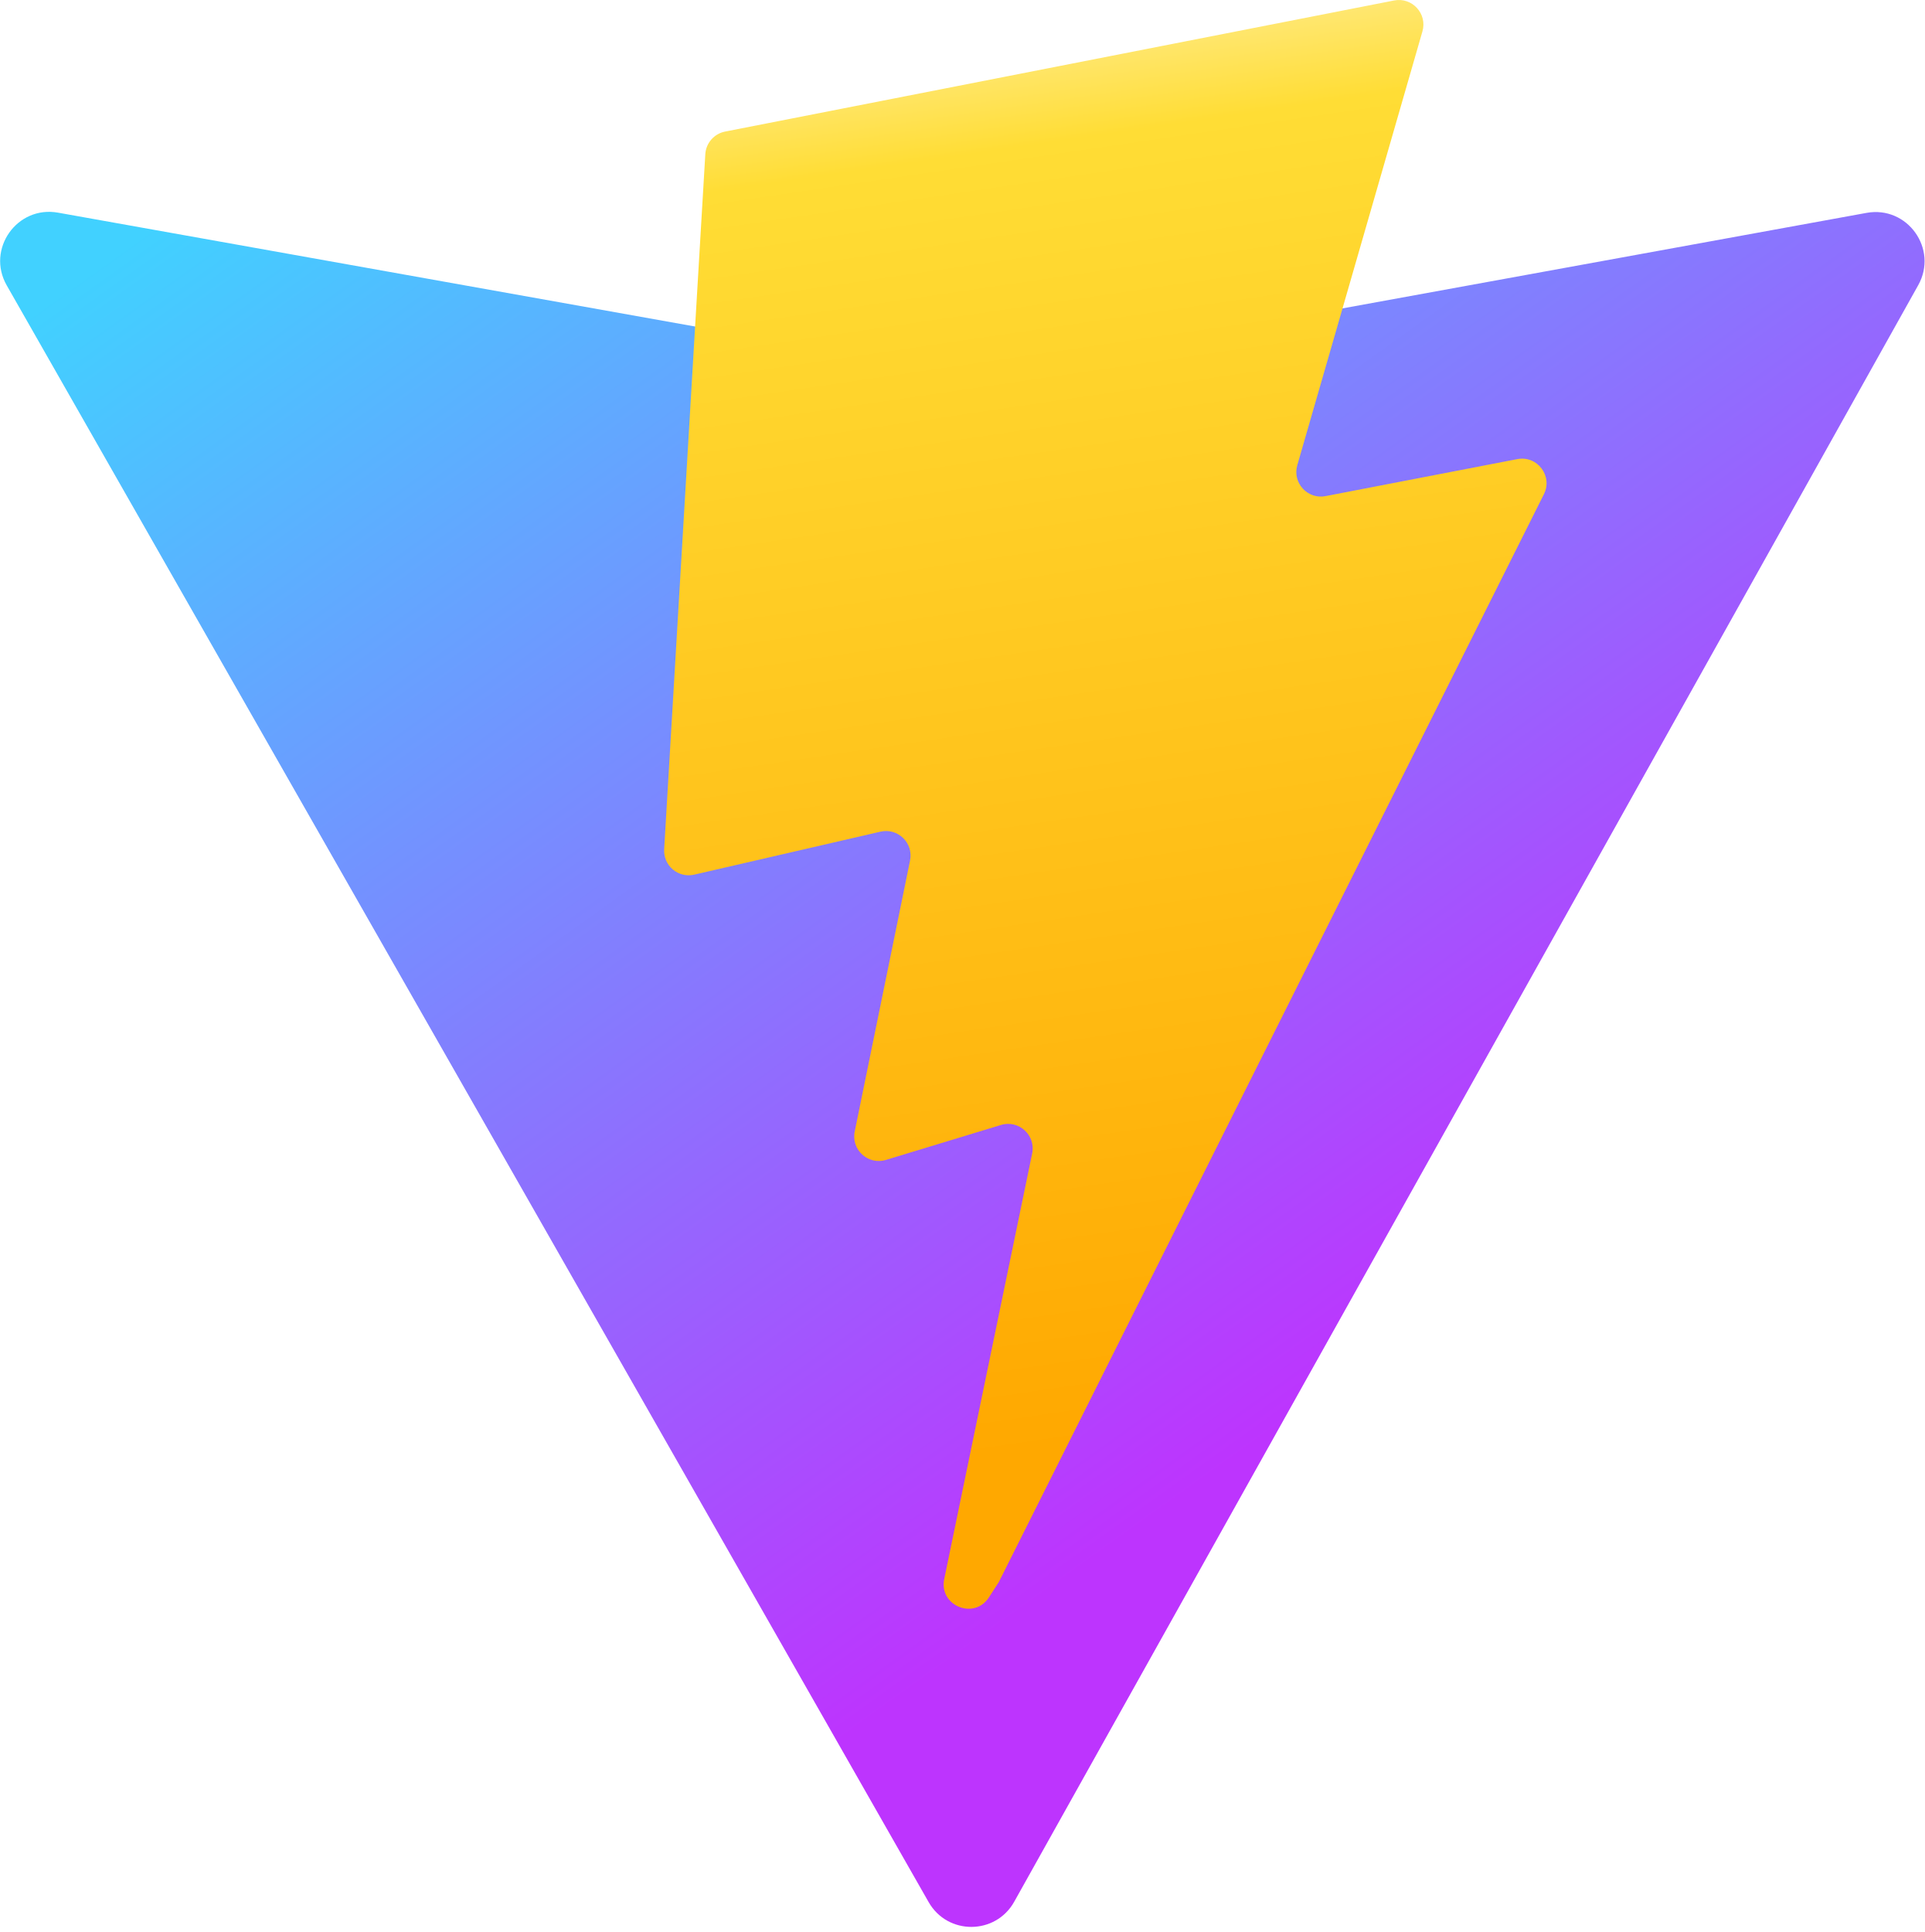
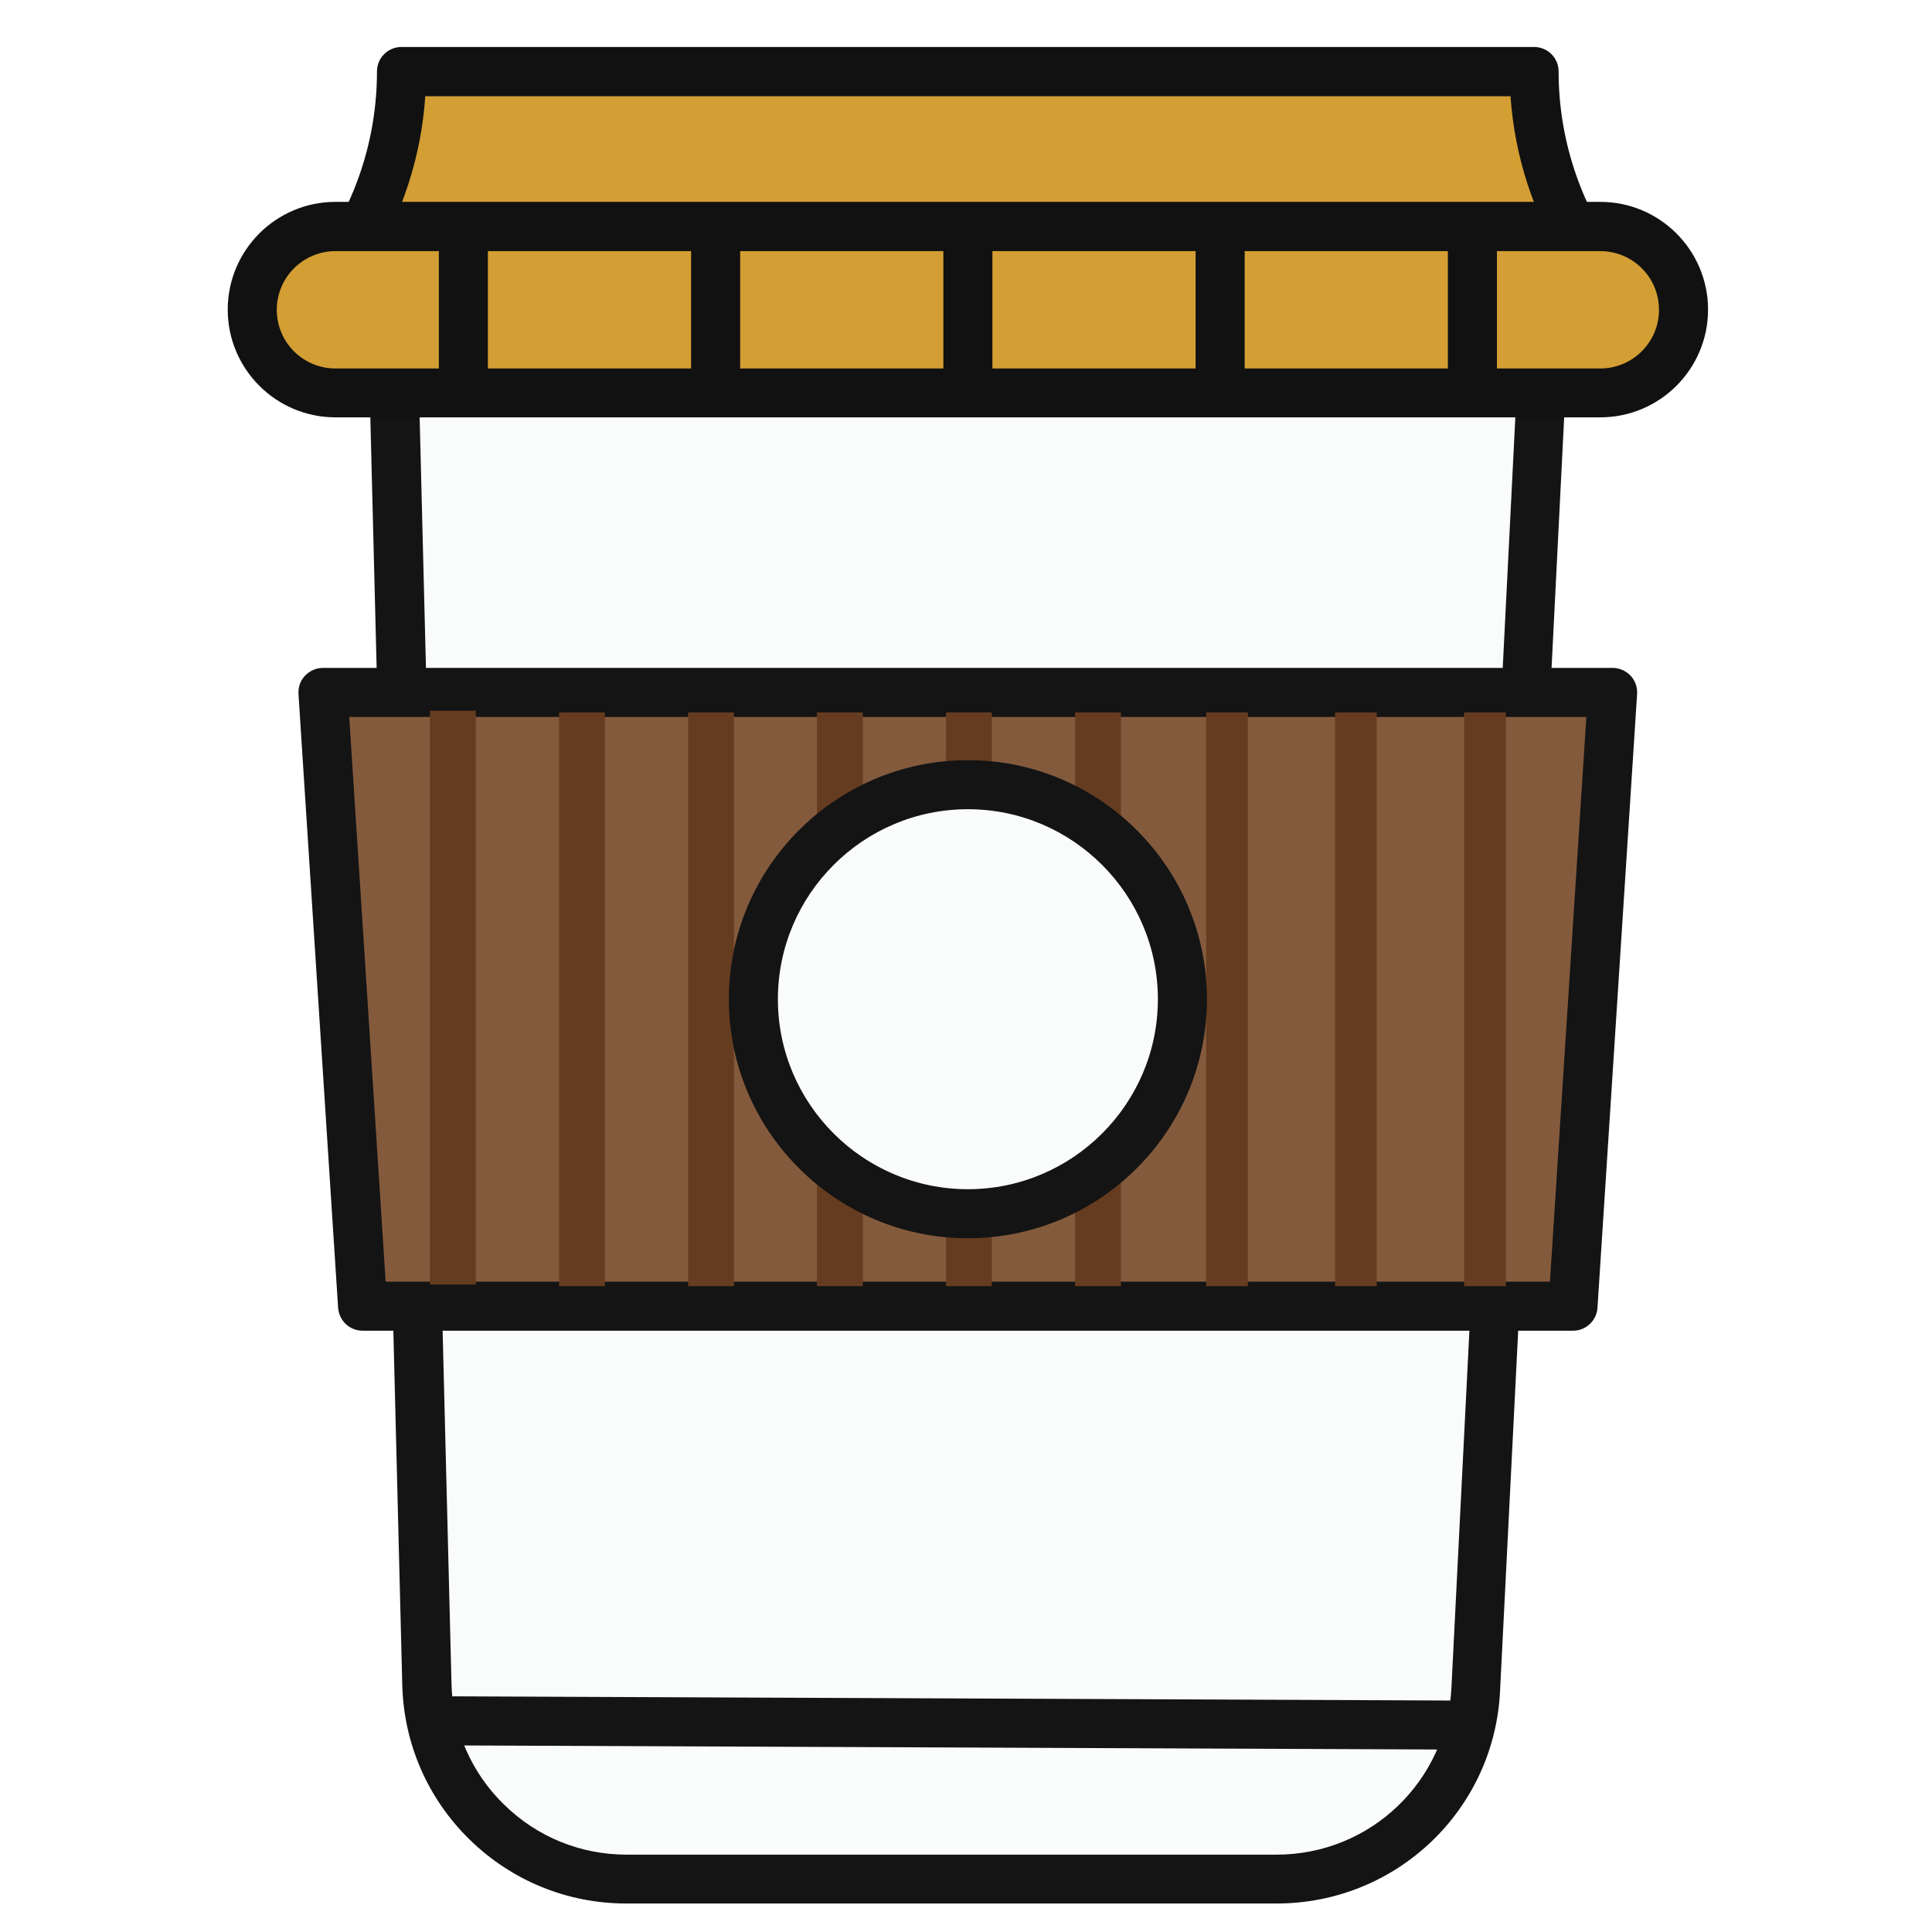
- <svg xmlns="http://www.w3.org/2000/svg" aria-hidden="true" role="img" class="iconify iconify--logos" width="31.88" height="32" preserveAspectRatio="xMidYMid meet" viewBox="0 0 256 257">
-   <defs>
-     <linearGradient id="IconifyId1813088fe1fbc01fb466" x1="-.828%" x2="57.636%" y1="7.652%" y2="78.411%">
-       <stop offset="0%" stop-color="#41D1FF" />
-       <stop offset="100%" stop-color="#BD34FE" />
-     </linearGradient>
-     <linearGradient id="IconifyId1813088fe1fbc01fb467" x1="43.376%" x2="50.316%" y1="2.242%" y2="89.03%">
-       <stop offset="0%" stop-color="#FFEA83" />
-       <stop offset="8.333%" stop-color="#FFDD35" />
-       <stop offset="100%" stop-color="#FFA800" />
-     </linearGradient>
-   </defs>
-   <path fill="url(#IconifyId1813088fe1fbc01fb466)" d="M255.153 37.938L134.897 252.976c-2.483 4.44-8.862 4.466-11.382.048L.875 37.958c-2.746-4.814 1.371-10.646 6.827-9.67l120.385 21.517a6.537 6.537 0 0 0 2.322-.004l117.867-21.483c5.438-.991 9.574 4.796 6.877 9.62Z" />
-   <path fill="url(#IconifyId1813088fe1fbc01fb467)" d="M185.432.063L96.44 17.501a3.268 3.268 0 0 0-2.634 3.014l-5.474 92.456a3.268 3.268 0 0 0 3.997 3.378l24.777-5.718c2.318-.535 4.413 1.507 3.936 3.838l-7.361 36.047c-.495 2.426 1.782 4.5 4.151 3.78l15.304-4.649c2.372-.72 4.652 1.36 4.15 3.788l-11.698 56.621c-.732 3.542 3.979 5.473 5.943 2.437l1.313-2.028l72.516-144.72c1.215-2.423-.88-5.186-3.54-4.672l-25.505 4.922c-2.396.462-4.435-1.77-3.759-4.114l16.646-57.705c.677-2.35-1.37-4.583-3.769-4.113Z" />
+ <svg xmlns="http://www.w3.org/2000/svg" width="800px" height="800px" viewBox="0 0 1024 1024" class="icon" version="1.1">
+   <path d="M854.8 154.1H171.2l7.1-10c22.5-31.3 34.5-68.3 34.5-106.1h600.3c0 37.8 12 74.8 34.5 106.1l7.2 10z" fill="#D39E33" />
+   <path d="M854.8 167.1H171.2c-4.9 0-9.3-2.7-11.6-7.1-2.2-4.3-1.8-9.6 1-13.5l7.1-10c21-29.2 32.1-63.3 32.1-98.6 0-7.2 5.8-13 13-13h600.3c7.2 0 13 5.8 13 13 0 35.2 11.1 69.3 32 98.6l7.1 10c2.8 4 3.2 9.2 1 13.5-2.1 4.3-6.6 7.1-11.4 7.1z m-658.7-26H830c-17.2-27.5-27.2-58.2-29.4-90.1H225.4c-2.1 31.8-12.1 62.6-29.3 90.1z" fill="#111111" />
+   <path d="M676.6 995.9H332c-57.5 0-104.5-46-105.8-103.5l-17.3-689.1H817l-34.8 691.4c-2.4 56.7-49 101.2-105.6 101.2z" fill="#FAFCFB" />
+   <path d="M676.6 1008.9H332c-31.2 0-60.7-12-83.1-33.9-22.3-21.8-35-51.1-35.7-82.3l-17.7-702.4h635.1l-35.5 705.1c-2.6 63.6-54.8 113.5-118.5 113.5zM222.3 216.4l17 675.8c0.5 24.4 10.4 47.3 27.9 64.3 17.4 17.1 40.5 26.5 64.9 26.5h344.5c49.8 0 90.5-39 92.7-88.7l34.1-677.9H222.3z" fill="#141414" />
+   <path d="M848.2 208.2H177.8c-24.2 0-44.1-19.8-44.1-44.1 0-24.2 19.8-44.1 44.1-44.1h670.4c24.2 0 44.1 19.8 44.1 44.1s-19.9 44.1-44.1 44.1z" fill="#D39E33" />
+   <path d="M848.2 221.2H177.8c-31.5 0-57.1-25.6-57.1-57.1s25.6-57.1 57.1-57.1h670.4c31.5 0 57.1 25.6 57.1 57.1s-25.6 57.1-57.1 57.1z m-670.4-88.1c-17.1 0-31.1 13.9-31.1 31.1s13.9 31.1 31.1 31.1h670.4c17.1 0 31.1-13.9 31.1-31.1s-13.9-31.1-31.1-31.1H177.8z" fill="#111111" />
+   <path d="M245.6 198.2v-81.8" fill="#D39E33" />
+   <path d="M232.6 116.4h26v81.7h-26z" fill="#111111" />
+   <path d="M379.3 198.2v-81.8" fill="#D39E33" />
+   <path d="M366.3 116.4h26v81.7h-26z" fill="#111111" />
+   <path d="M513 205v-81.7" fill="#D39E33" />
+   <path d="M500 123.3h26V205h-26z" fill="#111111" />
+   <path d="M646.7 205v-81.7" fill="#D39E33" />
+   <path d="M633.7 123.3h26V205h-26z" fill="#111111" />
+   <path d="M780.4 205v-81.7" fill="#D39E33" />
+   <path d="M767.4 123.3h26V205h-26z" fill="#111111" />
+   <path d="M833.8 692.3H192.2l-21-325.4h683.6z" fill="#845A3D" />
+   <path d="M833.8 705.3H192.2c-6.9 0-12.5-5.3-13-12.2l-21-325.3c-0.2-3.6 1-7.1 3.5-9.7 2.5-2.6 5.9-4.1 9.5-4.1h683.5c3.6 0 7 1.5 9.5 4.1 2.5 2.6 3.7 6.1 3.5 9.7l-21 325.3c-0.4 6.8-6.1 12.2-12.9 12.2z m-629.4-26h617.1L840.8 380H185.1l19.3 299.3z" fill="#141414" />
+   <path d="M227.9 376.7h24.3v304.1h-24.3zM296.3 377.6h24.3v304.1h-24.3zM364.7 377.6H389v304.1h-24.3zM433 377.6h24.3v304.1H433zM501.4 377.6h24.3v304.1h-24.3zM569.8 377.6h24.3v304.1h-24.3zM639.3 377.6h22.1v304.1h-22.1zM707.6 377.6h22.1v304.1h-22.1zM776 377.6h22.1v304.1H776z" fill="#663C20" />
+   <path d="M513 529.6m-113.7 0a113.7 113.7 0 1 0 227.4 0 113.7 113.7 0 1 0-227.4 0Z" fill="#FAFCFB" />
+   <path d="M513 656.3c-69.9 0-126.7-56.8-126.7-126.7S443.1 402.9 513 402.9s126.7 56.8 126.7 126.7S582.9 656.3 513 656.3z m0-227.4c-55.5 0-100.7 45.2-100.7 100.7S457.5 630.3 513 630.3s100.7-45.2 100.7-100.7S568.5 428.9 513 428.9z" fill="#141414" />
+   <path d="M226.3 912.1l556 2.3" fill="#FAFCFB" />
+   <path d="M226.359 899.045l556 2.326-0.109 26-556-2.326z" fill="#141414" />
</svg>
